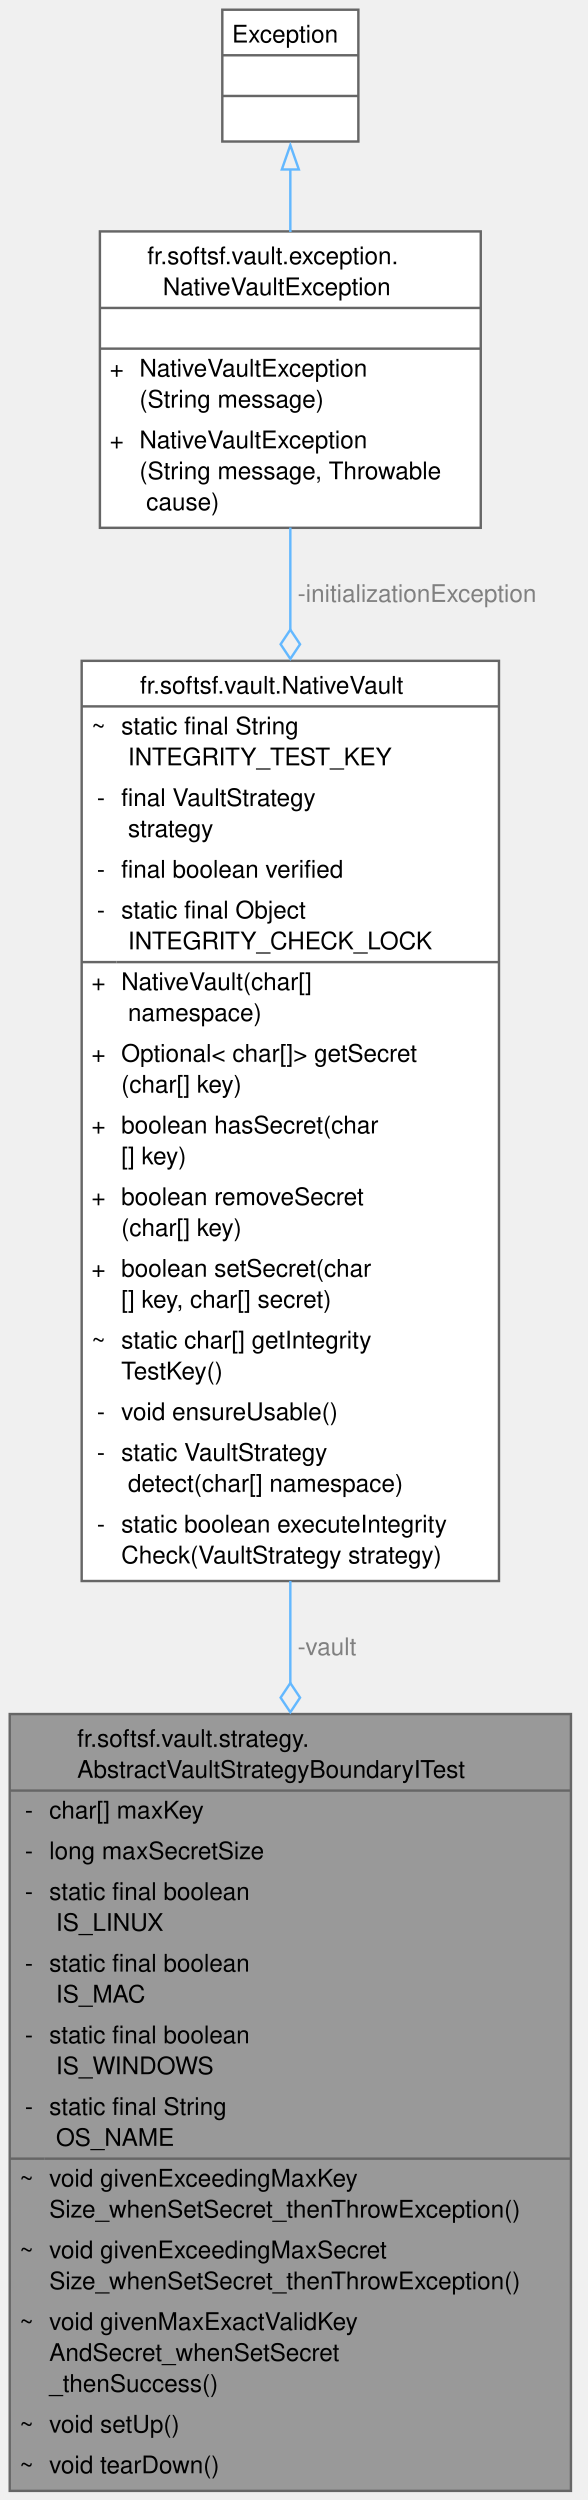
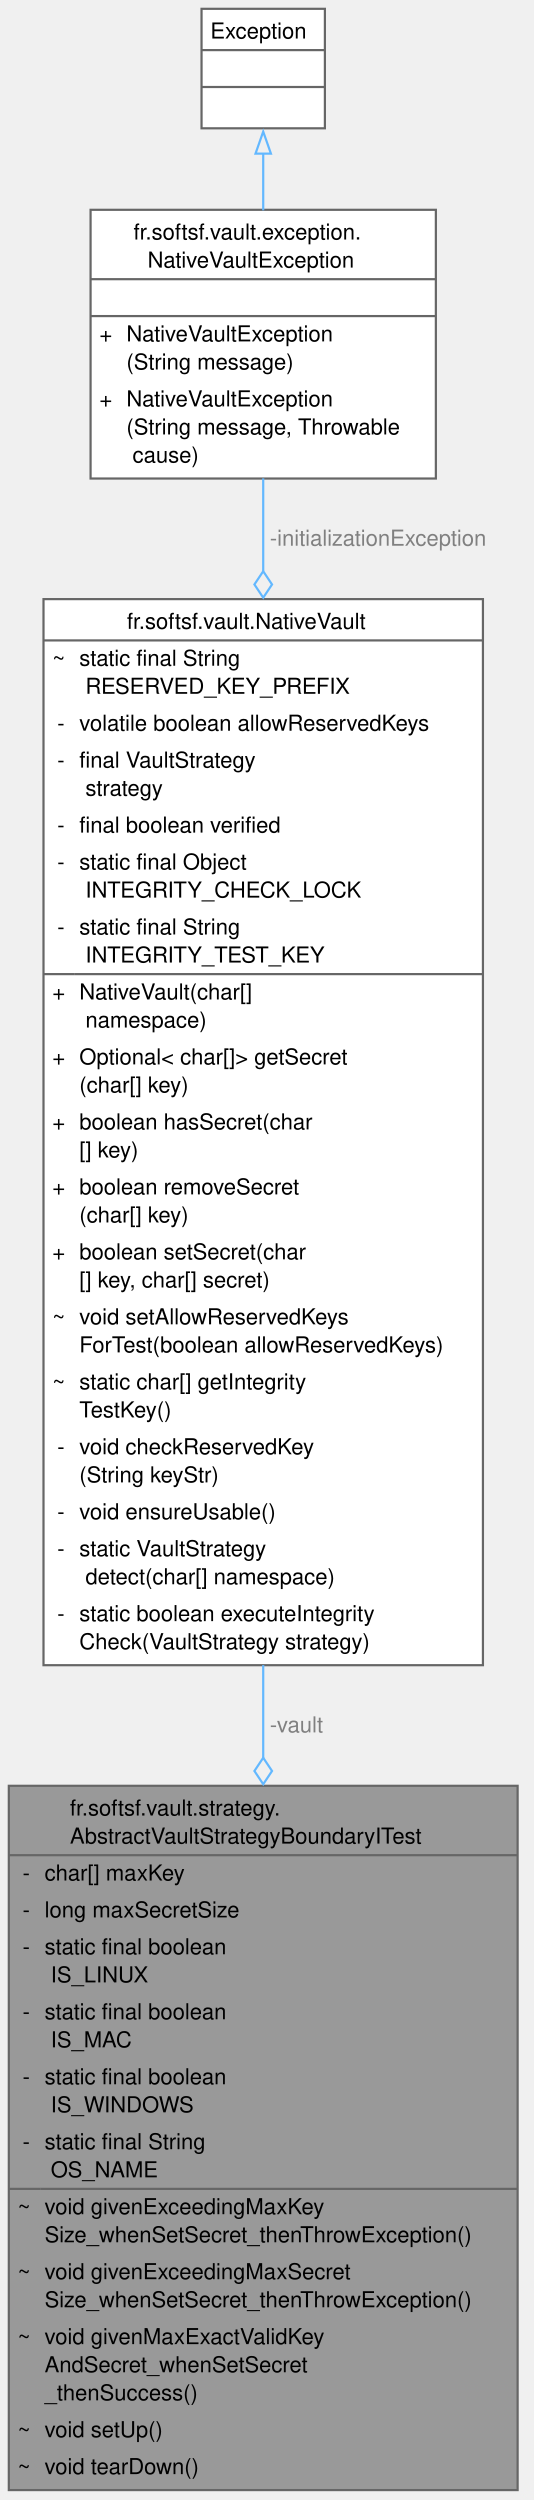
- <svg xmlns="http://www.w3.org/2000/svg" xmlns:xlink="http://www.w3.org/1999/xlink" width="242pt" height="1029pt" viewBox="0.00 0.00 242.00 1029.00">
-   <g id="graph0" class="graph" transform="scale(1 1) rotate(0) translate(4 1025.25)">
+ <svg xmlns="http://www.w3.org/2000/svg" xmlns:xlink="http://www.w3.org/1999/xlink" width="242pt" height="1135pt" viewBox="0.00 0.00 242.00 1135.00">
+   <g id="graph0" class="graph" transform="scale(1 1) rotate(0) translate(4 1130.5)">
    <g id="Node000001" class="node">
      <g id="a_Node000001">
        <a xlink:title="Unit tests for strategy boundary conditions using package-private constants.">
          <polygon fill="#999999" stroke="none" points="231,-319.75 0,-319.75 0,0 231,0 231,-319.75" />
          <text xml:space="preserve" text-anchor="start" x="27.75" y="-306.25" font-family="Helvetica,sans-Serif" font-size="10.00">fr.softsf.vault.strategy.</text>
          <text xml:space="preserve" text-anchor="start" x="27.75" y="-293.5" font-family="Helvetica,sans-Serif" font-size="10.00">AbstractVaultStrategyBoundaryITest</text>
          <text xml:space="preserve" text-anchor="start" x="6.25" y="-276.75" font-family="Helvetica,sans-Serif" font-size="10.00">-</text>
          <text xml:space="preserve" text-anchor="start" x="16.25" y="-276.75" font-family="Helvetica,sans-Serif" font-size="10.00">char[] maxKey</text>
          <text xml:space="preserve" text-anchor="start" x="6.25" y="-260" font-family="Helvetica,sans-Serif" font-size="10.00">-</text>
          <text xml:space="preserve" text-anchor="start" x="16.25" y="-260" font-family="Helvetica,sans-Serif" font-size="10.00">long maxSecretSize</text>
          <text xml:space="preserve" text-anchor="start" x="6.25" y="-243.25" font-family="Helvetica,sans-Serif" font-size="10.00">-</text>
          <text xml:space="preserve" text-anchor="start" x="16.25" y="-243.25" font-family="Helvetica,sans-Serif" font-size="10.00">static final boolean</text>
          <text xml:space="preserve" text-anchor="start" x="16.25" y="-230.5" font-family="Helvetica,sans-Serif" font-size="10.00"> IS_LINUX</text>
          <text xml:space="preserve" text-anchor="start" x="6.25" y="-213.75" font-family="Helvetica,sans-Serif" font-size="10.00">-</text>
          <text xml:space="preserve" text-anchor="start" x="16.25" y="-213.75" font-family="Helvetica,sans-Serif" font-size="10.00">static final boolean</text>
          <text xml:space="preserve" text-anchor="start" x="16.25" y="-201" font-family="Helvetica,sans-Serif" font-size="10.00"> IS_MAC</text>
          <text xml:space="preserve" text-anchor="start" x="6.25" y="-184.25" font-family="Helvetica,sans-Serif" font-size="10.00">-</text>
          <text xml:space="preserve" text-anchor="start" x="16.25" y="-184.25" font-family="Helvetica,sans-Serif" font-size="10.00">static final boolean</text>
          <text xml:space="preserve" text-anchor="start" x="16.25" y="-171.5" font-family="Helvetica,sans-Serif" font-size="10.00"> IS_WINDOWS</text>
          <text xml:space="preserve" text-anchor="start" x="6.25" y="-154.75" font-family="Helvetica,sans-Serif" font-size="10.00">-</text>
          <text xml:space="preserve" text-anchor="start" x="16.25" y="-154.75" font-family="Helvetica,sans-Serif" font-size="10.00">static final String</text>
          <text xml:space="preserve" text-anchor="start" x="16.25" y="-142" font-family="Helvetica,sans-Serif" font-size="10.00"> OS_NAME</text>
          <text xml:space="preserve" text-anchor="start" x="4" y="-125.25" font-family="Helvetica,sans-Serif" font-size="10.00">~</text>
          <text xml:space="preserve" text-anchor="start" x="16.25" y="-125.25" font-family="Helvetica,sans-Serif" font-size="10.00">void givenExceedingMaxKey</text>
          <text xml:space="preserve" text-anchor="start" x="16.25" y="-112.5" font-family="Helvetica,sans-Serif" font-size="10.00">Size_whenSetSecret_thenThrowException()</text>
          <text xml:space="preserve" text-anchor="start" x="4" y="-95.75" font-family="Helvetica,sans-Serif" font-size="10.00">~</text>
          <text xml:space="preserve" text-anchor="start" x="16.25" y="-95.75" font-family="Helvetica,sans-Serif" font-size="10.00">void givenExceedingMaxSecret</text>
          <text xml:space="preserve" text-anchor="start" x="16.25" y="-83" font-family="Helvetica,sans-Serif" font-size="10.00">Size_whenSetSecret_thenThrowException()</text>
          <text xml:space="preserve" text-anchor="start" x="4" y="-66.25" font-family="Helvetica,sans-Serif" font-size="10.00">~</text>
          <text xml:space="preserve" text-anchor="start" x="16.25" y="-66.25" font-family="Helvetica,sans-Serif" font-size="10.00">void givenMaxExactValidKey</text>
          <text xml:space="preserve" text-anchor="start" x="16.25" y="-53.5" font-family="Helvetica,sans-Serif" font-size="10.00">AndSecret_whenSetSecret</text>
          <text xml:space="preserve" text-anchor="start" x="16.25" y="-40.75" font-family="Helvetica,sans-Serif" font-size="10.00">_thenSuccess()</text>
          <text xml:space="preserve" text-anchor="start" x="4" y="-24" font-family="Helvetica,sans-Serif" font-size="10.00">~</text>
          <text xml:space="preserve" text-anchor="start" x="16.25" y="-24" font-family="Helvetica,sans-Serif" font-size="10.00">void setUp()</text>
          <text xml:space="preserve" text-anchor="start" x="4" y="-7.25" font-family="Helvetica,sans-Serif" font-size="10.00">~</text>
          <text xml:space="preserve" text-anchor="start" x="16.25" y="-7.25" font-family="Helvetica,sans-Serif" font-size="10.00">void tearDown()</text>
          <polygon fill="#666666" stroke="#666666" points="0,-288.25 0,-288.25 231,-288.25 231,-288.25 0,-288.25" />
          <polygon fill="#666666" stroke="#666666" points="0,-136.75 0,-136.75 14.25,-136.75 14.25,-136.75 0,-136.75" />
          <polygon fill="#666666" stroke="#666666" points="14.25,-136.75 14.25,-136.75 231,-136.75 231,-136.75 14.25,-136.75" />
          <polygon fill="none" stroke="#666666" points="0,0 0,-319.75 231,-319.75 231,0 0,0" />
        </a>
      </g>
    </g>
    <g id="Node000002" class="node">
      <g id="a_Node000002">
        <a xlink:href="classfr_1_1softsf_1_1vault_1_1NativeVault.html" target="_top" xlink:title="Zero-JNI/JNA facade class managing native credential operations via the Project Panama Foreign Functi...">
-           <polygon fill="white" stroke="none" points="201.38,-753.25 29.62,-753.25 29.62,-374.5 201.38,-374.5 201.38,-753.25" />
-           <text xml:space="preserve" text-anchor="start" x="53.62" y="-739.75" font-family="Helvetica,sans-Serif" font-size="10.00">fr.softsf.vault.NativeVault</text>
-           <text xml:space="preserve" text-anchor="start" x="33.62" y="-723" font-family="Helvetica,sans-Serif" font-size="10.00">~</text>
-           <text xml:space="preserve" text-anchor="start" x="45.88" y="-723" font-family="Helvetica,sans-Serif" font-size="10.00">static final String</text>
-           <text xml:space="preserve" text-anchor="start" x="45.88" y="-710.25" font-family="Helvetica,sans-Serif" font-size="10.00"> INTEGRITY_TEST_KEY</text>
-           <text xml:space="preserve" text-anchor="start" x="35.88" y="-693.5" font-family="Helvetica,sans-Serif" font-size="10.00">-</text>
-           <text xml:space="preserve" text-anchor="start" x="45.88" y="-693.5" font-family="Helvetica,sans-Serif" font-size="10.00">final VaultStrategy</text>
-           <text xml:space="preserve" text-anchor="start" x="45.88" y="-680.75" font-family="Helvetica,sans-Serif" font-size="10.00"> strategy</text>
-           <text xml:space="preserve" text-anchor="start" x="35.88" y="-664" font-family="Helvetica,sans-Serif" font-size="10.00">-</text>
-           <text xml:space="preserve" text-anchor="start" x="45.88" y="-664" font-family="Helvetica,sans-Serif" font-size="10.00">final boolean verified</text>
-           <text xml:space="preserve" text-anchor="start" x="35.88" y="-647.25" font-family="Helvetica,sans-Serif" font-size="10.00">-</text>
-           <text xml:space="preserve" text-anchor="start" x="45.88" y="-647.25" font-family="Helvetica,sans-Serif" font-size="10.00">static final Object</text>
-           <text xml:space="preserve" text-anchor="start" x="45.88" y="-634.5" font-family="Helvetica,sans-Serif" font-size="10.00"> INTEGRITY_CHECK_LOCK</text>
-           <text xml:space="preserve" text-anchor="start" x="33.62" y="-617.75" font-family="Helvetica,sans-Serif" font-size="10.00">+</text>
-           <text xml:space="preserve" text-anchor="start" x="45.88" y="-617.75" font-family="Helvetica,sans-Serif" font-size="10.00">NativeVault(char[]</text>
-           <text xml:space="preserve" text-anchor="start" x="45.88" y="-605" font-family="Helvetica,sans-Serif" font-size="10.00"> namespace)</text>
-           <text xml:space="preserve" text-anchor="start" x="33.62" y="-588.25" font-family="Helvetica,sans-Serif" font-size="10.00">+</text>
-           <text xml:space="preserve" text-anchor="start" x="45.88" y="-588.25" font-family="Helvetica,sans-Serif" font-size="10.00">Optional&lt; char[]&gt; getSecret</text>
-           <text xml:space="preserve" text-anchor="start" x="45.88" y="-575.5" font-family="Helvetica,sans-Serif" font-size="10.00">(char[] key)</text>
-           <text xml:space="preserve" text-anchor="start" x="33.62" y="-558.75" font-family="Helvetica,sans-Serif" font-size="10.00">+</text>
-           <text xml:space="preserve" text-anchor="start" x="45.88" y="-558.75" font-family="Helvetica,sans-Serif" font-size="10.00">boolean hasSecret(char</text>
-           <text xml:space="preserve" text-anchor="start" x="45.88" y="-546" font-family="Helvetica,sans-Serif" font-size="10.00">[] key)</text>
-           <text xml:space="preserve" text-anchor="start" x="33.62" y="-529.25" font-family="Helvetica,sans-Serif" font-size="10.00">+</text>
-           <text xml:space="preserve" text-anchor="start" x="45.88" y="-529.25" font-family="Helvetica,sans-Serif" font-size="10.00">boolean removeSecret</text>
-           <text xml:space="preserve" text-anchor="start" x="45.88" y="-516.5" font-family="Helvetica,sans-Serif" font-size="10.00">(char[] key)</text>
-           <text xml:space="preserve" text-anchor="start" x="33.62" y="-499.75" font-family="Helvetica,sans-Serif" font-size="10.00">+</text>
-           <text xml:space="preserve" text-anchor="start" x="45.88" y="-499.75" font-family="Helvetica,sans-Serif" font-size="10.00">boolean setSecret(char</text>
-           <text xml:space="preserve" text-anchor="start" x="45.88" y="-487" font-family="Helvetica,sans-Serif" font-size="10.00">[] key, char[] secret)</text>
-           <text xml:space="preserve" text-anchor="start" x="33.62" y="-470.25" font-family="Helvetica,sans-Serif" font-size="10.00">~</text>
-           <text xml:space="preserve" text-anchor="start" x="45.88" y="-470.25" font-family="Helvetica,sans-Serif" font-size="10.00">static char[] getIntegrity</text>
-           <text xml:space="preserve" text-anchor="start" x="45.88" y="-457.5" font-family="Helvetica,sans-Serif" font-size="10.00">TestKey()</text>
-           <text xml:space="preserve" text-anchor="start" x="35.88" y="-440.75" font-family="Helvetica,sans-Serif" font-size="10.00">-</text>
-           <text xml:space="preserve" text-anchor="start" x="45.88" y="-440.75" font-family="Helvetica,sans-Serif" font-size="10.00">void ensureUsable()</text>
-           <text xml:space="preserve" text-anchor="start" x="35.88" y="-424" font-family="Helvetica,sans-Serif" font-size="10.00">-</text>
-           <text xml:space="preserve" text-anchor="start" x="45.88" y="-424" font-family="Helvetica,sans-Serif" font-size="10.00">static VaultStrategy</text>
-           <text xml:space="preserve" text-anchor="start" x="45.88" y="-411.25" font-family="Helvetica,sans-Serif" font-size="10.00"> detect(char[] namespace)</text>
-           <text xml:space="preserve" text-anchor="start" x="35.88" y="-394.5" font-family="Helvetica,sans-Serif" font-size="10.00">-</text>
-           <text xml:space="preserve" text-anchor="start" x="45.88" y="-394.5" font-family="Helvetica,sans-Serif" font-size="10.00">static boolean executeIntegrity</text>
-           <text xml:space="preserve" text-anchor="start" x="45.88" y="-381.75" font-family="Helvetica,sans-Serif" font-size="10.00">Check(VaultStrategy strategy)</text>
-           <polygon fill="#666666" stroke="#666666" points="29.62,-734.5 29.62,-734.5 201.38,-734.5 201.38,-734.5 29.62,-734.5" />
-           <polygon fill="#666666" stroke="#666666" points="29.62,-629.25 29.62,-629.25 43.88,-629.25 43.88,-629.25 29.62,-629.25" />
-           <polygon fill="#666666" stroke="#666666" points="43.88,-629.25 43.88,-629.25 201.38,-629.25 201.38,-629.25 43.88,-629.25" />
-           <polygon fill="none" stroke="#666666" points="29.62,-374.5 29.62,-753.25 201.38,-753.25 201.38,-374.5 29.62,-374.5" />
+           <polygon fill="white" stroke="none" points="215.25,-858.5 15.75,-858.5 15.75,-374.5 215.25,-374.5 215.25,-858.5" />
+           <text xml:space="preserve" text-anchor="start" x="53.62" y="-845" font-family="Helvetica,sans-Serif" font-size="10.00">fr.softsf.vault.NativeVault</text>
+           <text xml:space="preserve" text-anchor="start" x="19.75" y="-828.25" font-family="Helvetica,sans-Serif" font-size="10.00">~</text>
+           <text xml:space="preserve" text-anchor="start" x="32" y="-828.25" font-family="Helvetica,sans-Serif" font-size="10.00">static final String</text>
+           <text xml:space="preserve" text-anchor="start" x="32" y="-815.5" font-family="Helvetica,sans-Serif" font-size="10.00"> RESERVED_KEY_PREFIX</text>
+           <text xml:space="preserve" text-anchor="start" x="22" y="-798.75" font-family="Helvetica,sans-Serif" font-size="10.00">-</text>
+           <text xml:space="preserve" text-anchor="start" x="32" y="-798.75" font-family="Helvetica,sans-Serif" font-size="10.00">volatile boolean allowReservedKeys</text>
+           <text xml:space="preserve" text-anchor="start" x="22" y="-782" font-family="Helvetica,sans-Serif" font-size="10.00">-</text>
+           <text xml:space="preserve" text-anchor="start" x="32" y="-782" font-family="Helvetica,sans-Serif" font-size="10.00">final VaultStrategy</text>
+           <text xml:space="preserve" text-anchor="start" x="32" y="-769.25" font-family="Helvetica,sans-Serif" font-size="10.00"> strategy</text>
+           <text xml:space="preserve" text-anchor="start" x="22" y="-752.5" font-family="Helvetica,sans-Serif" font-size="10.00">-</text>
+           <text xml:space="preserve" text-anchor="start" x="32" y="-752.5" font-family="Helvetica,sans-Serif" font-size="10.00">final boolean verified</text>
+           <text xml:space="preserve" text-anchor="start" x="22" y="-735.75" font-family="Helvetica,sans-Serif" font-size="10.00">-</text>
+           <text xml:space="preserve" text-anchor="start" x="32" y="-735.75" font-family="Helvetica,sans-Serif" font-size="10.00">static final Object</text>
+           <text xml:space="preserve" text-anchor="start" x="32" y="-723" font-family="Helvetica,sans-Serif" font-size="10.00"> INTEGRITY_CHECK_LOCK</text>
+           <text xml:space="preserve" text-anchor="start" x="22" y="-706.25" font-family="Helvetica,sans-Serif" font-size="10.00">-</text>
+           <text xml:space="preserve" text-anchor="start" x="32" y="-706.25" font-family="Helvetica,sans-Serif" font-size="10.00">static final String</text>
+           <text xml:space="preserve" text-anchor="start" x="32" y="-693.5" font-family="Helvetica,sans-Serif" font-size="10.00"> INTEGRITY_TEST_KEY</text>
+           <text xml:space="preserve" text-anchor="start" x="19.75" y="-676.75" font-family="Helvetica,sans-Serif" font-size="10.00">+</text>
+           <text xml:space="preserve" text-anchor="start" x="32" y="-676.75" font-family="Helvetica,sans-Serif" font-size="10.00">NativeVault(char[]</text>
+           <text xml:space="preserve" text-anchor="start" x="32" y="-664" font-family="Helvetica,sans-Serif" font-size="10.00"> namespace)</text>
+           <text xml:space="preserve" text-anchor="start" x="19.75" y="-647.25" font-family="Helvetica,sans-Serif" font-size="10.00">+</text>
+           <text xml:space="preserve" text-anchor="start" x="32" y="-647.25" font-family="Helvetica,sans-Serif" font-size="10.00">Optional&lt; char[]&gt; getSecret</text>
+           <text xml:space="preserve" text-anchor="start" x="32" y="-634.5" font-family="Helvetica,sans-Serif" font-size="10.00">(char[] key)</text>
+           <text xml:space="preserve" text-anchor="start" x="19.75" y="-617.75" font-family="Helvetica,sans-Serif" font-size="10.00">+</text>
+           <text xml:space="preserve" text-anchor="start" x="32" y="-617.75" font-family="Helvetica,sans-Serif" font-size="10.00">boolean hasSecret(char</text>
+           <text xml:space="preserve" text-anchor="start" x="32" y="-605" font-family="Helvetica,sans-Serif" font-size="10.00">[] key)</text>
+           <text xml:space="preserve" text-anchor="start" x="19.75" y="-588.25" font-family="Helvetica,sans-Serif" font-size="10.00">+</text>
+           <text xml:space="preserve" text-anchor="start" x="32" y="-588.25" font-family="Helvetica,sans-Serif" font-size="10.00">boolean removeSecret</text>
+           <text xml:space="preserve" text-anchor="start" x="32" y="-575.5" font-family="Helvetica,sans-Serif" font-size="10.00">(char[] key)</text>
+           <text xml:space="preserve" text-anchor="start" x="19.75" y="-558.75" font-family="Helvetica,sans-Serif" font-size="10.00">+</text>
+           <text xml:space="preserve" text-anchor="start" x="32" y="-558.75" font-family="Helvetica,sans-Serif" font-size="10.00">boolean setSecret(char</text>
+           <text xml:space="preserve" text-anchor="start" x="32" y="-546" font-family="Helvetica,sans-Serif" font-size="10.00">[] key, char[] secret)</text>
+           <text xml:space="preserve" text-anchor="start" x="19.75" y="-529.25" font-family="Helvetica,sans-Serif" font-size="10.00">~</text>
+           <text xml:space="preserve" text-anchor="start" x="32" y="-529.25" font-family="Helvetica,sans-Serif" font-size="10.00">void setAllowReservedKeys</text>
+           <text xml:space="preserve" text-anchor="start" x="32" y="-516.5" font-family="Helvetica,sans-Serif" font-size="10.00">ForTest(boolean allowReservedKeys)</text>
+           <text xml:space="preserve" text-anchor="start" x="19.75" y="-499.75" font-family="Helvetica,sans-Serif" font-size="10.00">~</text>
+           <text xml:space="preserve" text-anchor="start" x="32" y="-499.75" font-family="Helvetica,sans-Serif" font-size="10.00">static char[] getIntegrity</text>
+           <text xml:space="preserve" text-anchor="start" x="32" y="-487" font-family="Helvetica,sans-Serif" font-size="10.00">TestKey()</text>
+           <text xml:space="preserve" text-anchor="start" x="22" y="-470.25" font-family="Helvetica,sans-Serif" font-size="10.00">-</text>
+           <text xml:space="preserve" text-anchor="start" x="32" y="-470.25" font-family="Helvetica,sans-Serif" font-size="10.00">void checkReservedKey</text>
+           <text xml:space="preserve" text-anchor="start" x="32" y="-457.5" font-family="Helvetica,sans-Serif" font-size="10.00">(String keyStr)</text>
+           <text xml:space="preserve" text-anchor="start" x="22" y="-440.75" font-family="Helvetica,sans-Serif" font-size="10.00">-</text>
+           <text xml:space="preserve" text-anchor="start" x="32" y="-440.75" font-family="Helvetica,sans-Serif" font-size="10.00">void ensureUsable()</text>
+           <text xml:space="preserve" text-anchor="start" x="22" y="-424" font-family="Helvetica,sans-Serif" font-size="10.00">-</text>
+           <text xml:space="preserve" text-anchor="start" x="32" y="-424" font-family="Helvetica,sans-Serif" font-size="10.00">static VaultStrategy</text>
+           <text xml:space="preserve" text-anchor="start" x="32" y="-411.25" font-family="Helvetica,sans-Serif" font-size="10.00"> detect(char[] namespace)</text>
+           <text xml:space="preserve" text-anchor="start" x="22" y="-394.5" font-family="Helvetica,sans-Serif" font-size="10.00">-</text>
+           <text xml:space="preserve" text-anchor="start" x="32" y="-394.5" font-family="Helvetica,sans-Serif" font-size="10.00">static boolean executeIntegrity</text>
+           <text xml:space="preserve" text-anchor="start" x="32" y="-381.75" font-family="Helvetica,sans-Serif" font-size="10.00">Check(VaultStrategy strategy)</text>
+           <polygon fill="#666666" stroke="#666666" points="15.75,-839.75 15.75,-839.75 215.25,-839.75 215.25,-839.75 15.75,-839.75" />
+           <polygon fill="#666666" stroke="#666666" points="15.75,-688.25 15.75,-688.25 30,-688.25 30,-688.25 15.75,-688.25" />
+           <polygon fill="#666666" stroke="#666666" points="30,-688.25 30,-688.25 215.25,-688.25 215.25,-688.25 30,-688.25" />
+           <polygon fill="none" stroke="#666666" points="15.75,-374.5 15.75,-858.5 215.25,-858.5 215.25,-374.5 15.75,-374.5" />
        </a>
      </g>
    </g>
    <g id="edge1_Node000001_Node000002" class="edge">
      <g id="a_edge1_Node000001_Node000002">
        <a xlink:title=" ">
-           <path fill="none" stroke="#63b8ff" d="M115.5,-374.53C115.5,-360.46 115.5,-346.31 115.5,-332.35" />
-           <polygon fill="none" stroke="#63b8ff" points="115.5,-332.5 111.5,-326.5 115.5,-320.5 119.5,-326.5 115.5,-332.5" />
+           <path fill="none" stroke="#63b8ff" d="M115.5,-374.54C115.5,-360.29 115.5,-346.11 115.5,-332.22" />
+           <polygon fill="none" stroke="#63b8ff" points="115.5,-332.47 111.5,-326.47 115.5,-320.47 119.5,-326.47 115.5,-332.47" />
        </a>
      </g>
      <text xml:space="preserve" text-anchor="start" x="118.5" y="-344" font-family="Helvetica,sans-Serif" font-size="10.00" fill="grey">-vault</text>
    </g>
    <g id="Node000003" class="node">
      <g id="a_Node000003">
        <a xlink:href="classfr_1_1softsf_1_1vault_1_1exception_1_1NativeVaultException.html" target="_top" xlink:title="Exception thrown when a native vault operation fails.">
-           <polygon fill="white" stroke="none" points="193.88,-930 37.12,-930 37.12,-808 193.88,-808 193.88,-930" />
-           <text xml:space="preserve" text-anchor="start" x="56.62" y="-916.5" font-family="Helvetica,sans-Serif" font-size="10.00">fr.softsf.vault.exception.</text>
-           <text xml:space="preserve" text-anchor="start" x="63" y="-903.75" font-family="Helvetica,sans-Serif" font-size="10.00">NativeVaultException</text>
-           <text xml:space="preserve" text-anchor="start" x="114" y="-887" font-family="Helvetica,sans-Serif" font-size="10.00"> </text>
-           <text xml:space="preserve" text-anchor="start" x="41.12" y="-870.25" font-family="Helvetica,sans-Serif" font-size="10.00">+</text>
-           <text xml:space="preserve" text-anchor="start" x="53.38" y="-870.25" font-family="Helvetica,sans-Serif" font-size="10.00">NativeVaultException</text>
-           <text xml:space="preserve" text-anchor="start" x="53.38" y="-857.5" font-family="Helvetica,sans-Serif" font-size="10.00">(String message)</text>
-           <text xml:space="preserve" text-anchor="start" x="41.12" y="-840.75" font-family="Helvetica,sans-Serif" font-size="10.00">+</text>
-           <text xml:space="preserve" text-anchor="start" x="53.38" y="-840.75" font-family="Helvetica,sans-Serif" font-size="10.00">NativeVaultException</text>
-           <text xml:space="preserve" text-anchor="start" x="53.38" y="-828" font-family="Helvetica,sans-Serif" font-size="10.00">(String message, Throwable</text>
-           <text xml:space="preserve" text-anchor="start" x="53.38" y="-815.25" font-family="Helvetica,sans-Serif" font-size="10.00"> cause)</text>
-           <polygon fill="#666666" stroke="#666666" points="37.12,-898.5 37.12,-898.5 193.88,-898.5 193.88,-898.5 37.12,-898.5" />
-           <polygon fill="#666666" stroke="#666666" points="37.12,-881.75 37.12,-881.75 193.88,-881.75 193.88,-881.75 37.12,-881.75" />
-           <polygon fill="none" stroke="#666666" points="37.12,-808 37.12,-930 193.88,-930 193.88,-808 37.12,-808" />
+           <polygon fill="white" stroke="none" points="193.88,-1035.25 37.12,-1035.25 37.12,-913.25 193.88,-913.25 193.88,-1035.25" />
+           <text xml:space="preserve" text-anchor="start" x="56.62" y="-1021.75" font-family="Helvetica,sans-Serif" font-size="10.00">fr.softsf.vault.exception.</text>
+           <text xml:space="preserve" text-anchor="start" x="63" y="-1009" font-family="Helvetica,sans-Serif" font-size="10.00">NativeVaultException</text>
+           <text xml:space="preserve" text-anchor="start" x="114" y="-992.25" font-family="Helvetica,sans-Serif" font-size="10.00"> </text>
+           <text xml:space="preserve" text-anchor="start" x="41.12" y="-975.5" font-family="Helvetica,sans-Serif" font-size="10.00">+</text>
+           <text xml:space="preserve" text-anchor="start" x="53.38" y="-975.5" font-family="Helvetica,sans-Serif" font-size="10.00">NativeVaultException</text>
+           <text xml:space="preserve" text-anchor="start" x="53.38" y="-962.75" font-family="Helvetica,sans-Serif" font-size="10.00">(String message)</text>
+           <text xml:space="preserve" text-anchor="start" x="41.12" y="-946" font-family="Helvetica,sans-Serif" font-size="10.00">+</text>
+           <text xml:space="preserve" text-anchor="start" x="53.38" y="-946" font-family="Helvetica,sans-Serif" font-size="10.00">NativeVaultException</text>
+           <text xml:space="preserve" text-anchor="start" x="53.38" y="-933.25" font-family="Helvetica,sans-Serif" font-size="10.00">(String message, Throwable</text>
+           <text xml:space="preserve" text-anchor="start" x="53.38" y="-920.5" font-family="Helvetica,sans-Serif" font-size="10.00"> cause)</text>
+           <polygon fill="#666666" stroke="#666666" points="37.12,-1003.75 37.12,-1003.75 193.88,-1003.75 193.88,-1003.75 37.12,-1003.75" />
+           <polygon fill="#666666" stroke="#666666" points="37.12,-987 37.12,-987 193.88,-987 193.88,-987 37.12,-987" />
+           <polygon fill="none" stroke="#666666" points="37.12,-913.25 37.12,-1035.25 193.88,-1035.25 193.88,-913.25 37.12,-913.25" />
        </a>
      </g>
    </g>
    <g id="edge2_Node000002_Node000003" class="edge">
      <g id="a_edge2_Node000002_Node000003">
        <a xlink:title=" ">
-           <path fill="none" stroke="#63b8ff" d="M115.5,-808.11C115.5,-795.24 115.5,-780.95 115.5,-765.94" />
-           <polygon fill="none" stroke="#63b8ff" points="115.5,-766.07 111.5,-760.07 115.5,-754.07 119.5,-760.07 115.5,-766.07" />
+           <path fill="none" stroke="#63b8ff" d="M115.5,-913.3C115.5,-900.54 115.5,-886.3 115.5,-871.17" />
+           <polygon fill="none" stroke="#63b8ff" points="115.5,-871.15 111.5,-865.15 115.5,-859.15 119.5,-865.15 115.5,-871.15" />
        </a>
      </g>
-       <text xml:space="preserve" text-anchor="start" x="118.5" y="-777.5" font-family="Helvetica,sans-Serif" font-size="10.00" fill="grey">-initializationException</text>
+       <text xml:space="preserve" text-anchor="start" x="118.5" y="-882.75" font-family="Helvetica,sans-Serif" font-size="10.00" fill="grey">-initializationException</text>
    </g>
    <g id="Node000004" class="node">
      <g id="a_Node000004">
        <a xlink:title=" ">
-           <polygon fill="white" stroke="none" points="143.5,-1021.25 87.5,-1021.25 87.5,-967 143.5,-967 143.5,-1021.25" />
-           <text xml:space="preserve" text-anchor="start" x="91.5" y="-1007.75" font-family="Helvetica,sans-Serif" font-size="10.00">Exception</text>
-           <text xml:space="preserve" text-anchor="start" x="114" y="-991" font-family="Helvetica,sans-Serif" font-size="10.00"> </text>
-           <text xml:space="preserve" text-anchor="start" x="114" y="-974.25" font-family="Helvetica,sans-Serif" font-size="10.00"> </text>
-           <polygon fill="#666666" stroke="#666666" points="87.5,-1002.5 87.5,-1002.5 143.5,-1002.5 143.5,-1002.5 87.5,-1002.5" />
-           <polygon fill="#666666" stroke="#666666" points="87.5,-985.75 87.5,-985.75 143.5,-985.75 143.5,-985.75 87.5,-985.75" />
-           <polygon fill="none" stroke="#666666" points="87.5,-967 87.5,-1021.25 143.5,-1021.25 143.5,-967 87.5,-967" />
+           <polygon fill="white" stroke="none" points="143.5,-1126.5 87.5,-1126.5 87.5,-1072.25 143.5,-1072.25 143.5,-1126.5" />
+           <text xml:space="preserve" text-anchor="start" x="91.5" y="-1113" font-family="Helvetica,sans-Serif" font-size="10.00">Exception</text>
+           <text xml:space="preserve" text-anchor="start" x="114" y="-1096.25" font-family="Helvetica,sans-Serif" font-size="10.00"> </text>
+           <text xml:space="preserve" text-anchor="start" x="114" y="-1079.5" font-family="Helvetica,sans-Serif" font-size="10.00"> </text>
+           <polygon fill="#666666" stroke="#666666" points="87.5,-1107.75 87.5,-1107.75 143.5,-1107.75 143.5,-1107.75 87.5,-1107.75" />
+           <polygon fill="#666666" stroke="#666666" points="87.5,-1091 87.5,-1091 143.5,-1091 143.5,-1091 87.5,-1091" />
+           <polygon fill="none" stroke="#666666" points="87.5,-1072.25 87.5,-1126.5 143.5,-1126.5 143.5,-1072.25 87.5,-1072.25" />
        </a>
      </g>
    </g>
    <g id="edge3_Node000003_Node000004" class="edge">
      <g id="a_edge3_Node000003_Node000004">
        <a xlink:title=" ">
-           <path fill="none" stroke="#63b8ff" d="M115.5,-955.59C115.5,-947.42 115.5,-938.57 115.5,-929.76" />
-           <polygon fill="none" stroke="#63b8ff" points="112,-955.5 115.5,-965.5 119,-955.5 112,-955.5" />
+           <path fill="none" stroke="#63b8ff" d="M115.5,-1060.84C115.5,-1052.67 115.5,-1043.82 115.5,-1035.01" />
+           <polygon fill="none" stroke="#63b8ff" points="112,-1060.75 115.5,-1070.75 119,-1060.75 112,-1060.75" />
        </a>
      </g>
    </g>
  </g>
</svg>
